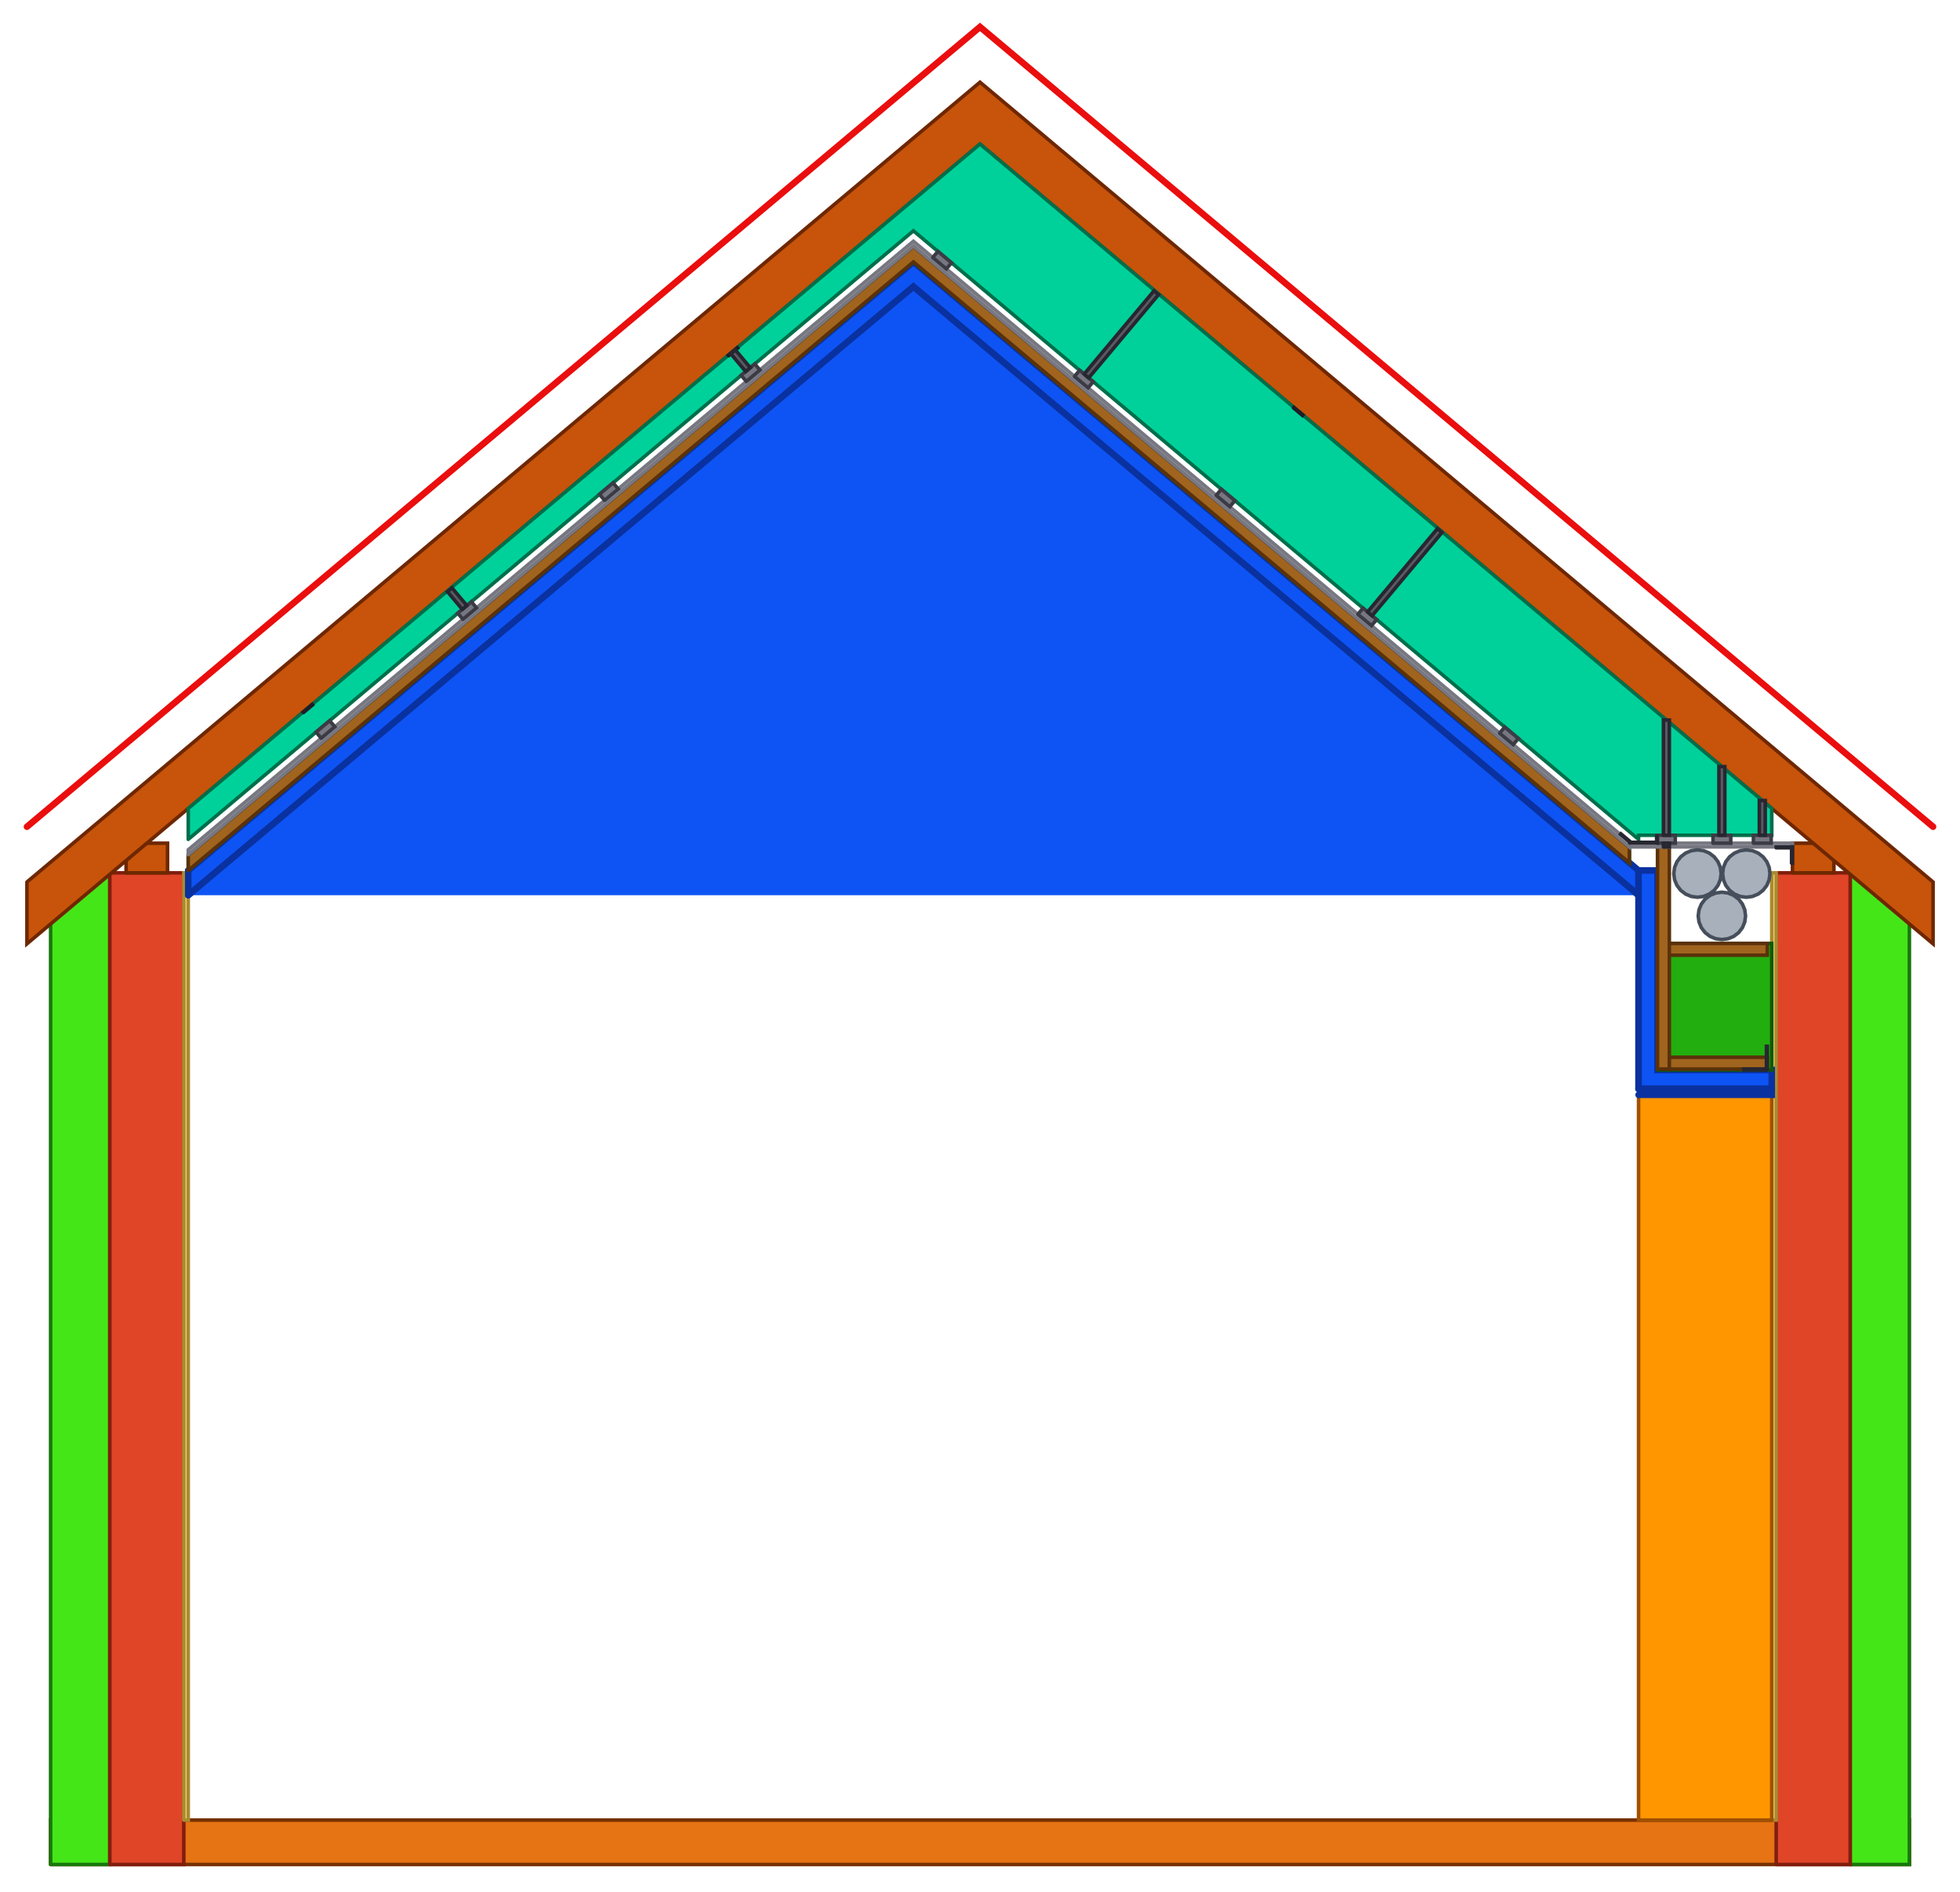
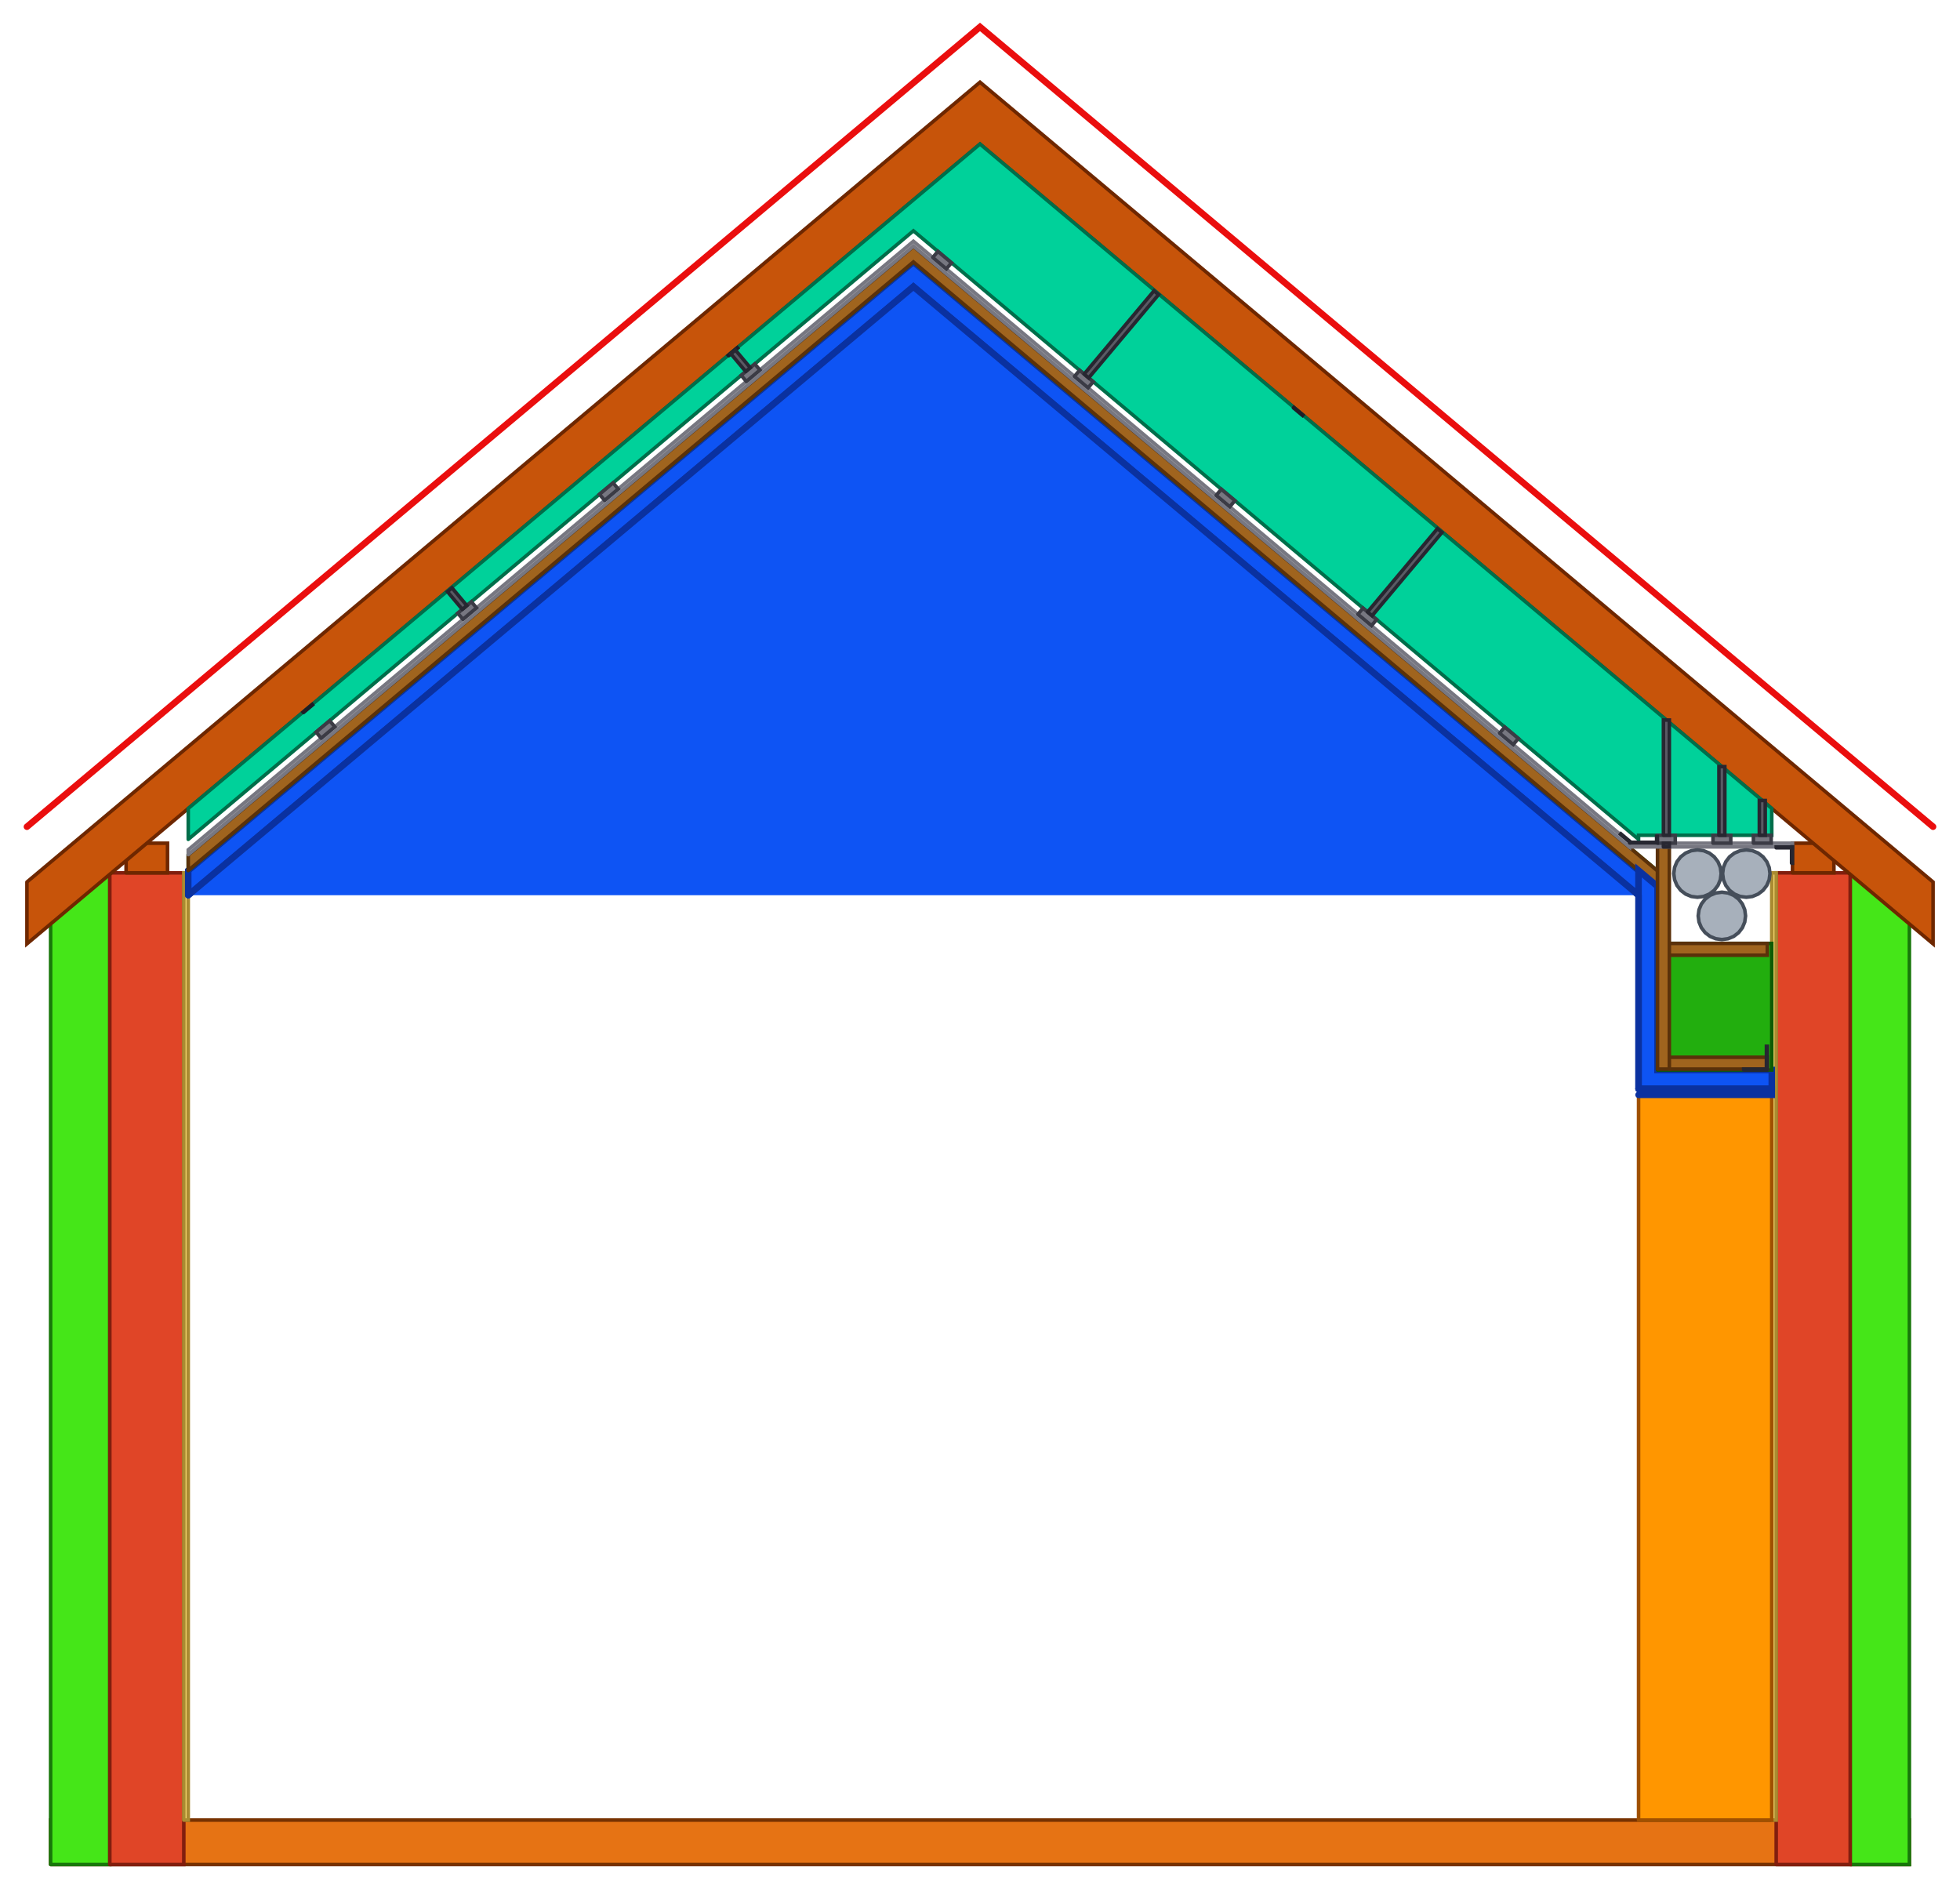
<svg xmlns="http://www.w3.org/2000/svg" width="6622.0mm" height="6389.6mm" viewBox="-636.0 -6148.6 6622.0 6389.6" version="1.1">
  <g transform="scale(1,-1)" stroke-linecap="round">
    <g fill="rgb(230,115,20)" stroke="rgb(119,49,0)" stroke-width="12.0" id="floor">
      <path d="M -465.0,-150.0 L 5815.0,-150.0 L 5815.0,0.0 L -465.0,0.0 L -465.0,-150.0" />
    </g>
    <g fill="rgb(69,230,24)" stroke="rgb(24,119,10)" stroke-width="12.0" id="eps">
      <path d="M -465.0,-150.0 L -265.0,-150.0 L -265.0,3200.0 L -465.0,3200.0 L -465.0,-150.0" />
      <path d="M 5615.0,-150.0 L 5815.0,-150.0 L 5815.0,3200.0 L 5615.0,3200.0 L 5615.0,-150.0" />
    </g>
    <g fill="rgb(224,69,39)" stroke="rgb(129,30,14)" stroke-width="12.0" id="masonry">
      <path d="M -265.0,-150.0 L -15.0,-150.0 L -15.0,3200.0 L -265.0,3200.0 L -265.0,-150.0" />
      <path d="M 5365.0,-150.0 L 5615.0,-150.0 L 5615.0,3200.0 L 5365.0,3200.0 L 5365.0,-150.0" />
    </g>
    <g fill="rgb(255,224,119)" stroke="rgb(170,139,49)" stroke-width="12.0" id="plaster">
      <path d="M -15.0,0.0 L 0.0,0.0 L 0.0,3200.0 L -15.0,3200.0 L -15.0,0.0" />
      <path d="M 5350.0,0.0 L 5365.0,0.0 L 5365.0,3200.0 L 5350.0,3200.0 L 5350.0,0.0" />
    </g>
    <g fill="rgb(255,150,0)" stroke="rgb(160,80,0)" stroke-width="12.0" id="furniture">
      <path d="M 4900.0,0.0 L 5350.0,0.0 L 5350.0,2450.0 L 4900.0,2450.0 L 4900.0,0.0" />
    </g>
    <g fill="rgb(199,84,10)" stroke="rgb(110,39,0)" stroke-width="12.0" id="wall_plate">
      <path d="M -210.0,3200.0 L -70.0,3200.0 L -70.0,3300.0 L -210.0,3300.0 L -210.0,3200.0" />
      <path d="M 5420.0,3200.0 L 5560.0,3200.0 L 5560.0,3300.0 L 5420.0,3300.0 L 5420.0,3200.0" />
    </g>
    <g fill="rgb(199,84,10)" stroke="rgb(110,39,0)" stroke-width="12.0" id="rafters">
      <path d="M -545.0,3169.026 L 2675.0,5870.927 L 5895.0,3169.026 L 5895.0,2960.161 L 2675.0,5662.062 L -545.0,2960.161 L -545.0,3169.026" />
    </g>
    <g fill="rgb(0,209,154)" stroke="rgb(0,110,74)" stroke-width="12.0" id="plenum_wool">
      <path d="M 0.0,3313.037 L 2450.0,5368.832 L 4900.0,3313.037 L 4900.0,3327.0 L 5350.0,3327.0 L 5350.0,3417.47 L 2675.0,5662.062 L 0.0,3417.47 L 0.0,3313.037" />
    </g>
    <g fill="rgb(69,69,80)" stroke="rgb(30,30,39)" stroke-width="12.0" id="racking_strap">
      <path d="M 389.381,3741.588 L 420.022,3767.3 L 418.737,3768.832 L 388.095,3743.121 L 389.381,3741.588" />
      <path d="M 1825.714,4946.815 L 1856.356,4972.527 L 1855.07,4974.059 L 1824.428,4948.347 L 1825.714,4946.815" />
      <path d="M 3734.017,4770.83 L 3764.659,4745.119 L 3765.944,4746.651 L 3735.303,4772.362 L 3734.017,4770.83" />
    </g>
    <g fill="none" stroke="rgb(234,14,14)" stroke-width="22.0" id="roofing">
      <path d="M -545.0,3355.699 L 2675.0,6057.6 L 5895.0,3355.699" />
    </g>
    <g fill="rgb(14,84,244)" stroke="rgb(10,49,160)" stroke-width="22.0" id="slope_naturheld_140">
      <path d="M 0.0,3124.406 L 2450.0,5180.2 L 4900.0,3124.406 L 4900.0,3207.952 L 2450.0,5263.746 L 0.0,3207.952 L 0.0,3124.406" />
      <path d="M 0.0,3124.406 L 2450.0,5180.2 L 4900.0,3124.406" />
    </g>
    <g fill="rgb(34,174,14)" stroke="rgb(14,90,4)" stroke-width="12.0" id="slope_naturheld_flex_50">
-       <path d="M 0.0,3207.952 L 2450.0,5263.746 L 4868.983,3233.978 L 4868.983,3286.195 L 2450.0,5315.963 L 0.0,3260.169 L 0.0,3207.952" />
+       <path d="M 0.0,3207.952 L 2450.0,5263.746 L 4964.0,3154.25 L 4964.0,3206.466 L 2450.0,5315.963 L 0.0,3260.169 L 0.0,3207.952" />
    </g>
    <g fill="rgb(160,100,30)" stroke="rgb(90,49,10)" stroke-width="12.0" id="slope_battens">
-       <path d="M 0.0,3207.952 L 2450.0,5263.746 L 4868.983,3233.978 L 4868.983,3286.195 L 2450.0,5315.963 L 0.0,3260.169 L 0.0,3207.952" />
+       <path d="M 0.0,3207.952 L 2450.0,5263.746 L 4964.0,3154.25 L 4964.0,3206.466 L 2450.0,5315.963 L 0.0,3260.169 L 0.0,3207.952" />
    </g>
    <g fill="rgb(230,230,234)" stroke="rgb(119,119,129)" stroke-width="12.0" id="slope_gkf">
      <path d="M 0.0,3261.474 L 2450.0,5317.268 L 4868.983,3287.5 L 4868.983,3303.818 L 2450.0,5333.586 L 0.0,3277.791 L 0.0,3261.474" />
    </g>
    <g fill="rgb(119,119,129)" stroke="rgb(59,59,69)" stroke-width="12.0" id="slope_cd">
      <path d="M 449.213,3654.726 L 495.176,3693.293 L 477.82,3713.976 L 431.858,3675.409 L 449.213,3654.726" />
      <path d="M 927.991,4056.468 L 973.953,4095.035 L 956.598,4115.719 L 910.635,4077.151 L 927.991,4056.468" />
      <path d="M 1406.768,4458.21 L 1452.731,4496.778 L 1435.376,4517.461 L 1389.413,4478.894 L 1406.768,4458.21" />
      <path d="M 1885.546,4859.953 L 1931.509,4898.52 L 1914.154,4919.203 L 1868.191,4880.636 L 1885.546,4859.953" />
      <path d="M 2515.379,5278.726 L 2561.342,5240.159 L 2578.697,5260.842 L 2532.734,5299.409 L 2515.379,5278.726" />
      <path d="M 2994.157,4876.984 L 3040.12,4838.417 L 3057.475,4859.1 L 3011.512,4897.667 L 2994.157,4876.984" />
      <path d="M 3472.935,4475.242 L 3518.897,4436.674 L 3536.253,4457.357 L 3490.29,4495.925 L 3472.935,4475.242" />
      <path d="M 3951.712,4073.499 L 3997.675,4034.932 L 4015.03,4055.615 L 3969.068,4094.182 L 3951.712,4073.499" />
      <path d="M 4430.49,3671.757 L 4476.453,3633.19 L 4493.808,3653.873 L 4447.845,3692.44 L 4430.49,3671.757" />
    </g>
    <g fill="rgb(90,90,100)" stroke="rgb(39,39,49)" stroke-width="12.0" id="slope_nonius">
      <path d="M 925.956,4090.007 L 941.277,4102.863 L 891.14,4162.614 L 875.819,4149.759 L 925.956,4090.007" />
      <path d="M 1883.512,4893.492 L 1898.833,4906.347 L 1848.695,4966.099 L 1833.374,4953.243 L 1883.512,4893.492" />
      <path d="M 3026.833,4884.811 L 3042.154,4871.955 L 3278.221,5153.289 L 3262.9,5166.144 L 3026.833,4884.811" />
      <path d="M 3984.389,4081.327 L 3999.709,4068.471 L 4235.776,4349.804 L 4220.455,4362.66 L 3984.389,4081.327" />
    </g>
    <g fill="rgb(14,84,244)" stroke="rgb(10,49,160)" stroke-width="22.0" id="soffit_naturheld_140">
-       <path d="M 4900.0,2470.0 L 5350.0,2470.0 L 5350.0,2534.0 L 4964.0,2534.0 L 4964.0,3207.952 L 4900.0,3207.952 L 4900.0,2470.0" />
+       <path d="M 4900.0,2470.0 L 5350.0,2470.0 L 5350.0,2534.0 L 4964.0,2534.0 L 4964.0,3154.25 L 4900.0,3207.952 L 4900.0,2470.0" />
      <path d="M 4900.0,2450.0 L 5350.0,2450.0 L 5350.0,2470.0 L 4900.0,2470.0" />
      <line x1="4900.0" y1="3124.406" x2="4900.0" y2="2470.0" />
      <line x1="4900.0" y1="2470.0" x2="5350.0" y2="2470.0" />
    </g>
    <g fill="rgb(34,174,14)" stroke="rgb(14,90,4)" stroke-width="12.0" id="soffit_naturheld_flex_50">
      <path d="M 4964.0,2534.0 L 5350.0,2534.0 L 5350.0,2961.606 L 4964.0,2961.606 L 4964.0,2534.0" />
    </g>
    <g fill="rgb(160,100,30)" stroke="rgb(90,49,10)" stroke-width="12.0" id="soffit_battens">
      <path d="M 4964.0,2537.0 L 5004.0,2537.0 L 5004.0,3287.5 L 4964.0,3287.5 L 4964.0,2537.0" />
      <path d="M 5004.0,2921.606 L 5335.0,2921.606 L 5335.0,2961.606 L 5004.0,2961.606 L 5004.0,2921.606" />
      <path d="M 5004.0,2537.0 L 5335.0,2537.0 L 5335.0,2577.0 L 5004.0,2577.0 L 5004.0,2537.0" />
    </g>
    <g fill="rgb(230,230,234)" stroke="rgb(119,119,129)" stroke-width="12.0" id="soffit_gkf">
      <path d="M 4868.983,3287.5 L 5420.0,3287.5 L 5420.0,3300.0 L 4868.983,3300.0 L 4868.983,3287.5" />
    </g>
    <g fill="rgb(119,119,129)" stroke="rgb(59,59,69)" stroke-width="12.0" id="soffit_cd">
      <path d="M 4964.0,3300.0 L 5024.0,3300.0 L 5024.0,3327.0 L 4964.0,3327.0 L 4964.0,3300.0" />
      <path d="M 5151.5,3300.0 L 5211.5,3300.0 L 5211.5,3327.0 L 5151.5,3327.0 L 5151.5,3300.0" />
      <path d="M 5288.0,3300.0 L 5348.0,3300.0 L 5348.0,3327.0 L 5288.0,3327.0 L 5288.0,3300.0" />
    </g>
    <g fill="rgb(90,90,100)" stroke="rgb(39,39,49)" stroke-width="12.0" id="soffit_nonius">
      <path d="M 4984.0,3327.0 L 5004.0,3327.0 L 5004.0,3716.19 L 4984.0,3716.19 L 4984.0,3327.0" />
      <path d="M 5171.5,3327.0 L 5191.5,3327.0 L 5191.5,3558.858 L 5171.5,3558.858 L 5171.5,3327.0" />
      <path d="M 5308.0,3327.0 L 5328.0,3327.0 L 5328.0,3444.321 L 5308.0,3444.321 L 5308.0,3327.0" />
      <path d="M 4871.513,3303.0 L 4838.984,3330.295 L 4840.27,3331.827 L 4874.625,3303.0 L 4871.513,3303.0" />
      <path d="M 4869.983,3301.0 L 4963.0,3301.0 L 4963.0,3303.0 L 4869.983,3303.0 L 4869.983,3301.0" />
      <path d="M 4961.0,3303.0 L 4963.0,3303.0 L 4963.0,3323.0 L 4961.0,3323.0 L 4961.0,3303.0" />
      <path d="M 5365.0,3284.5 L 5420.0,3284.5 L 5420.0,3287.5 L 5365.0,3287.5 L 5365.0,3284.5" />
      <path d="M 5417.0,3232.5 L 5420.0,3232.5 L 5420.0,3287.5 L 5417.0,3287.5 L 5417.0,3232.5" />
      <path d="M 4984.0,3287.5 L 5004.0,3287.5 L 5004.0,3300.0 L 4984.0,3300.0 L 4984.0,3287.5" />
      <path d="M 5255.0,2534.0 L 5332.0,2534.0 L 5332.0,2537.0 L 5255.0,2537.0 L 5255.0,2534.0" />
      <path d="M 5332.0,2537.0 L 5335.0,2537.0 L 5335.0,2614.0 L 5332.0,2614.0 L 5332.0,2537.0" />
    </g>
    <g fill="rgb(167,176,187)" stroke="rgb(69,78,90)" stroke-width="12.0" id="soffit_duct">
      <path d="M 5344.0,3197.5 L 5341.274,3218.206 L 5333.282,3237.5 L 5320.569,3254.069 L 5304.0,3266.782 L 5284.706,3274.774 L 5264.0,3277.5 L 5243.294,3274.774 L 5224.0,3266.782 L 5207.431,3254.069 L 5194.718,3237.5 L 5186.726,3218.206 L 5184.0,3197.5 L 5186.726,3176.794 L 5194.718,3157.5 L 5207.431,3140.931 L 5224.0,3128.218 L 5243.294,3120.226 L 5264.0,3117.5 L 5284.706,3120.226 L 5304.0,3128.218 L 5320.569,3140.931 L 5333.282,3157.5 L 5341.274,3176.794 L 5344.0,3197.5" />
      <path d="M 5179.0,3197.5 L 5176.274,3218.206 L 5168.282,3237.5 L 5155.569,3254.069 L 5139.0,3266.782 L 5119.706,3274.774 L 5099.0,3277.5 L 5078.294,3274.774 L 5059.0,3266.782 L 5042.431,3254.069 L 5029.718,3237.5 L 5021.726,3218.206 L 5019.0,3197.5 L 5021.726,3176.794 L 5029.718,3157.5 L 5042.431,3140.931 L 5059.0,3128.218 L 5078.294,3120.226 L 5099.0,3117.5 L 5119.706,3120.226 L 5139.0,3128.218 L 5155.569,3140.931 L 5168.282,3157.5 L 5176.274,3176.794 L 5179.0,3197.5" />
      <path d="M 5261.5,3054.606 L 5258.774,3075.311 L 5250.782,3094.606 L 5238.069,3111.174 L 5221.5,3123.888 L 5202.206,3131.88 L 5181.5,3134.606 L 5160.794,3131.88 L 5141.5,3123.888 L 5124.931,3111.174 L 5112.218,3094.606 L 5104.226,3075.311 L 5101.5,3054.606 L 5104.226,3033.9 L 5112.218,3014.606 L 5124.931,2998.037 L 5141.5,2985.324 L 5160.794,2977.332 L 5181.5,2974.606 L 5202.206,2977.332 L 5221.5,2985.324 L 5238.069,2998.037 L 5250.782,3014.606 L 5258.774,3033.9 L 5261.5,3054.606" />
    </g>
  </g>
</svg>
